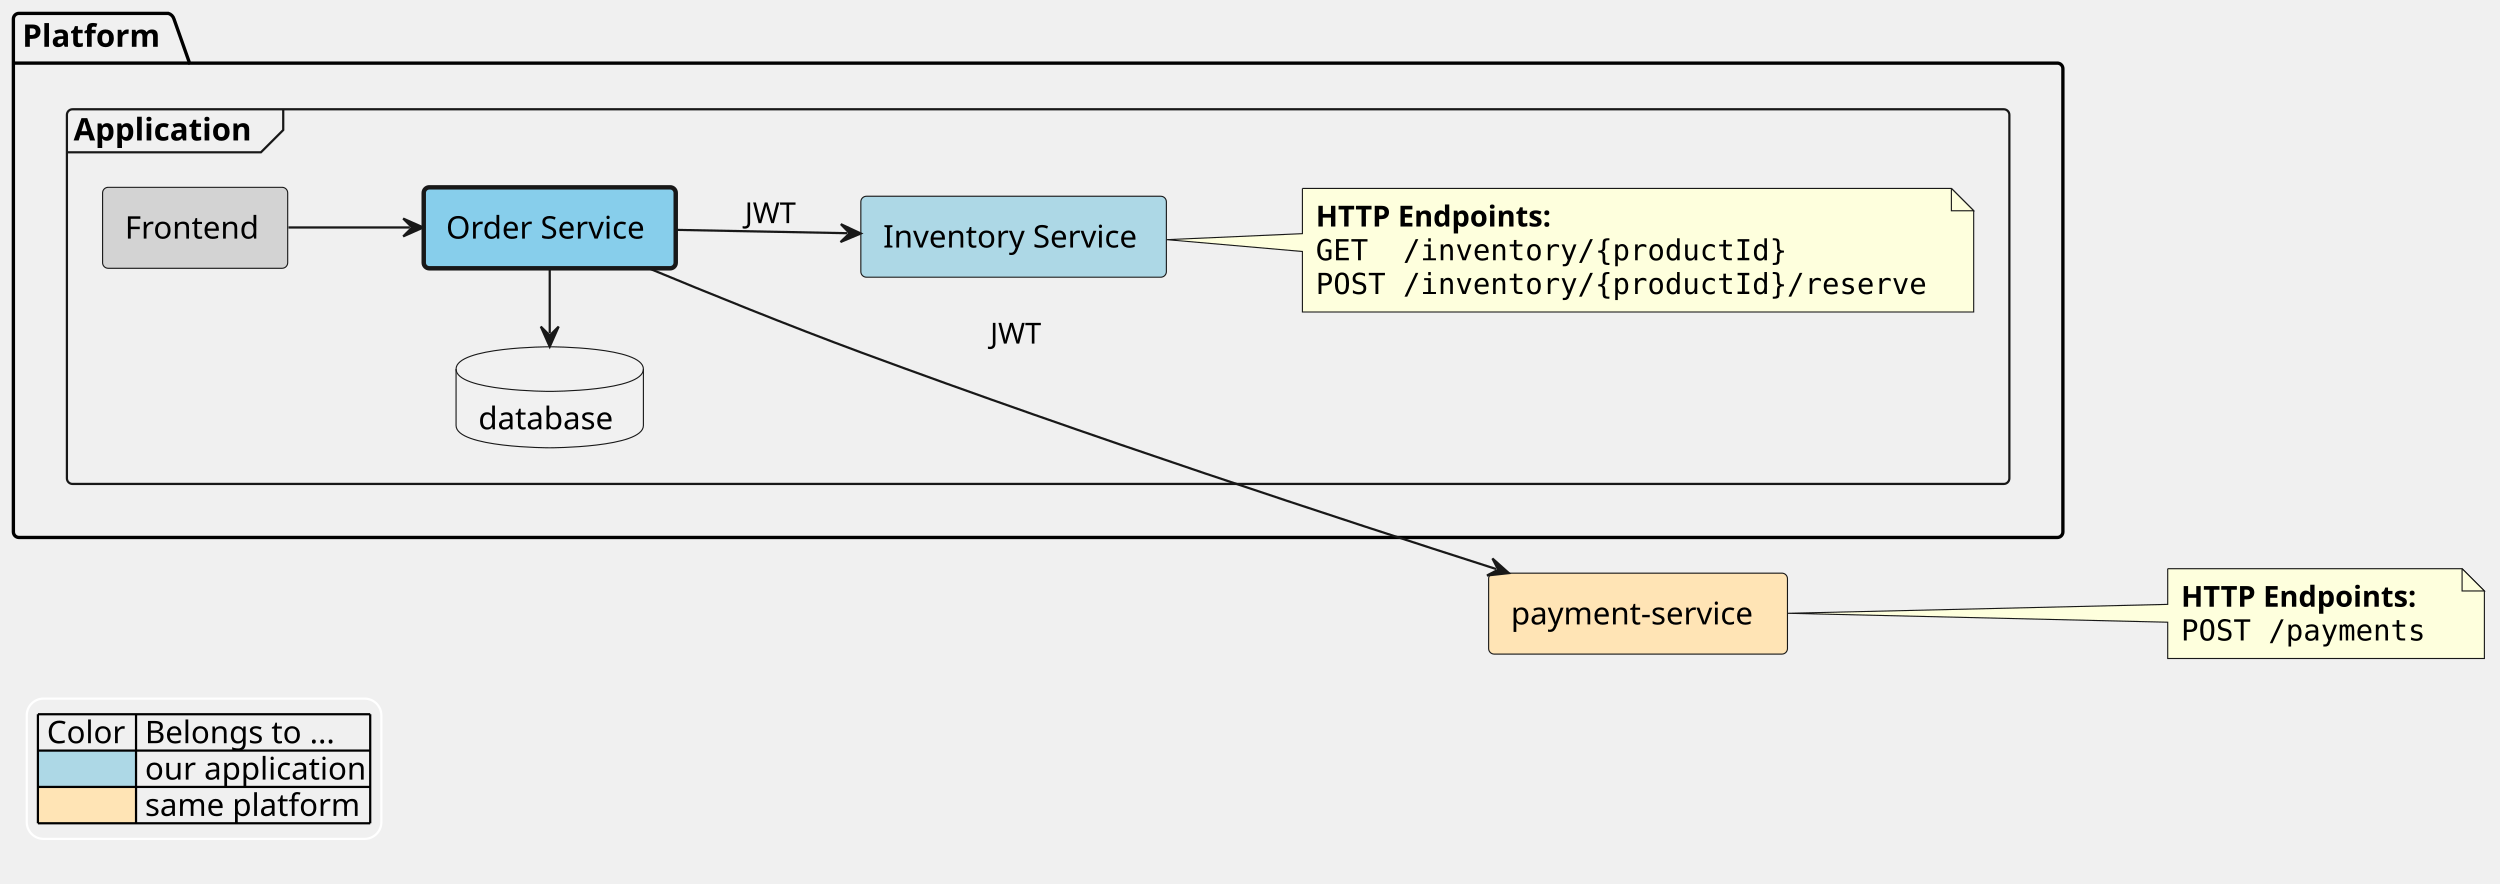
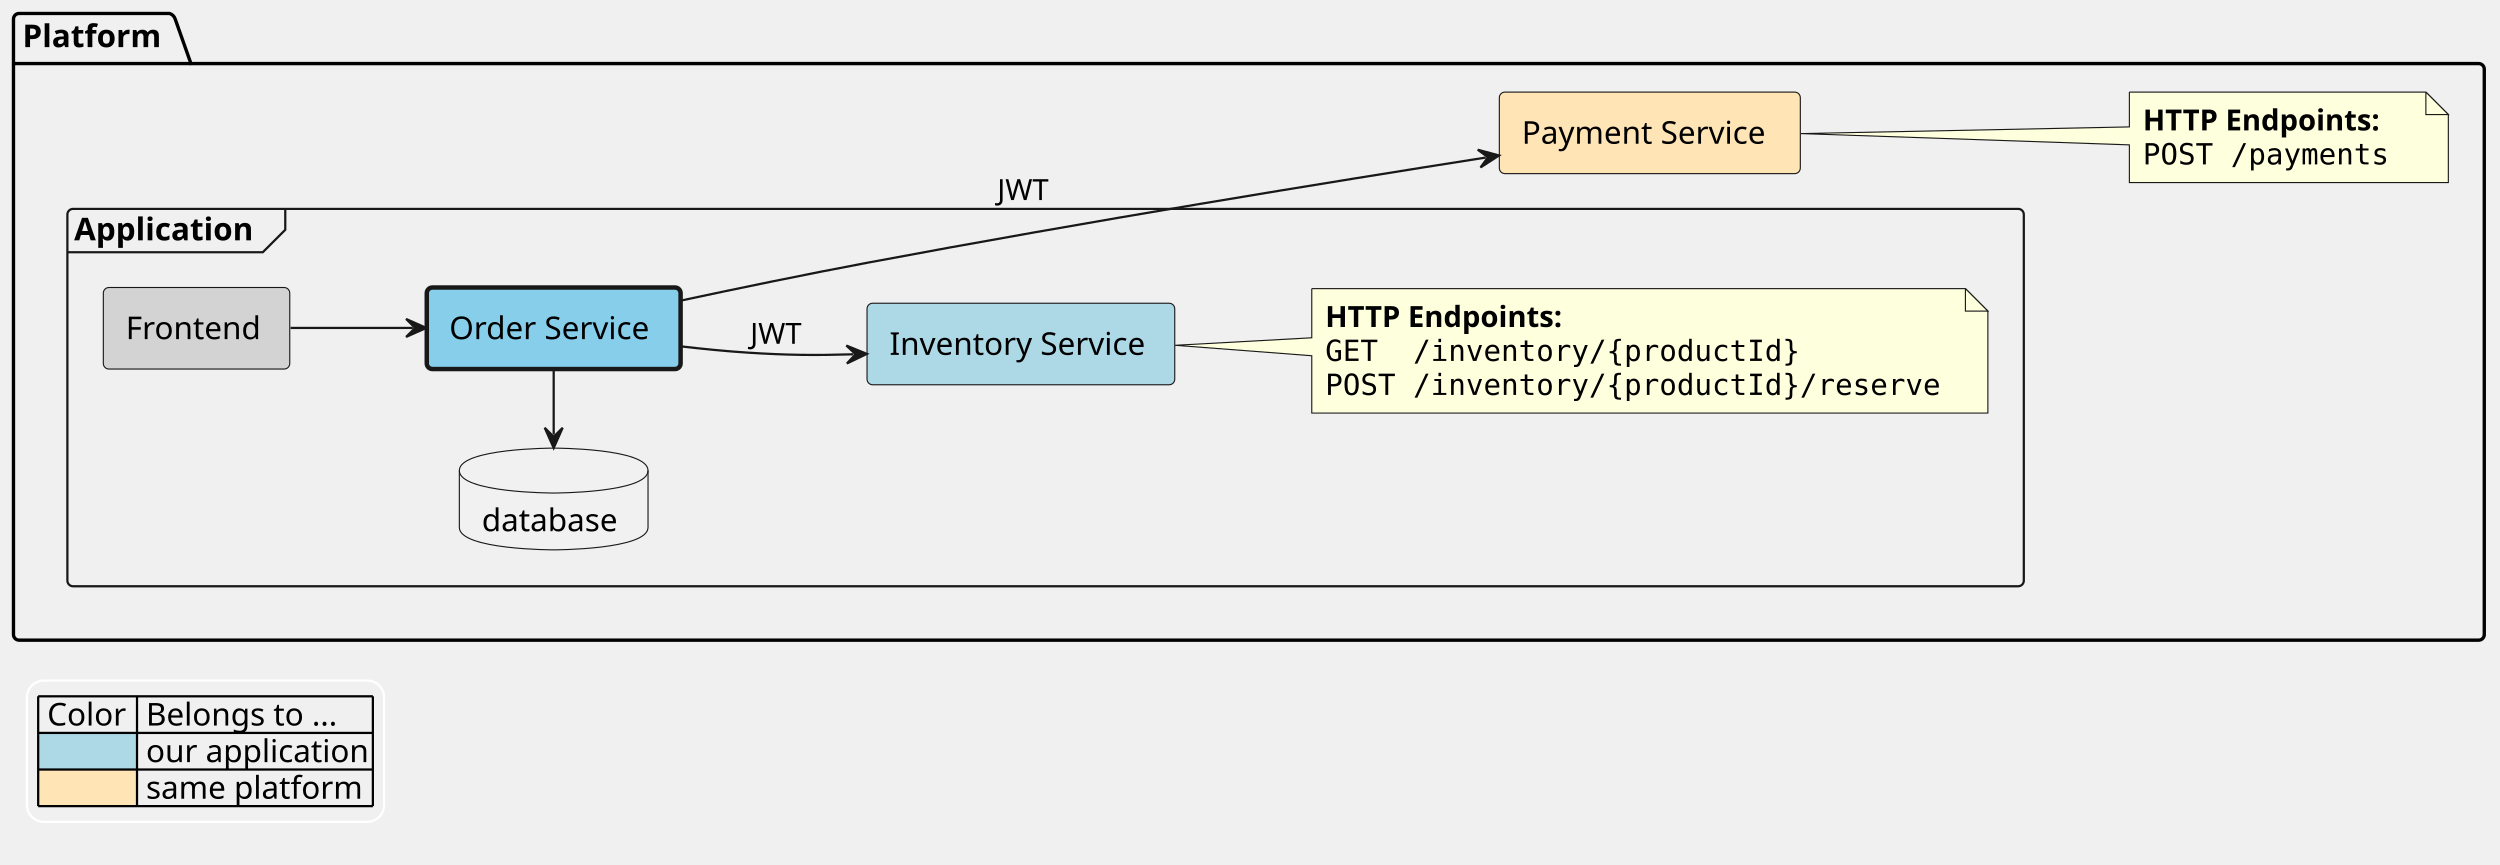
- <svg xmlns="http://www.w3.org/2000/svg" contentStyleType="text/css" height="396px" preserveAspectRatio="none" style="width:1121px;height:396px;background:#FFFFFF;" version="1.1" viewBox="0 0 1121 396" width="1121px" zoomAndPan="magnify">
+ <svg xmlns="http://www.w3.org/2000/svg" contentStyleType="text/css" height="385px" preserveAspectRatio="none" style="width:1113px;height:385px;background:#FFFFFF;" version="1.1" viewBox="0 0 1113 385" width="1113px" zoomAndPan="magnify">
  <defs />
  <g>
    <g id="cluster_Platform">
-       <path d="M8.5,6 L75.5,6 A3.75,3.75 0 0 1 78,8.5 L85,28.297 L922.5,28.297 A2.5,2.5 0 0 1 925,30.797 L925,238.5 A2.5,2.5 0 0 1 922.5,241 L8.5,241 A2.5,2.5 0 0 1 6,238.5 L6,8.5 A2.5,2.5 0 0 1 8.5,6 " fill="none" style="stroke:#000000;stroke-width:1.5;" />
+       <path d="M8.5,6 L75.5,6 A3.75,3.75 0 0 1 78,8.5 L85,28.297 L1103.5,28.297 A2.5,2.5 0 0 1 1106,30.797 L1106,282.5 A2.5,2.5 0 0 1 1103.5,285 L8.5,285 A2.5,2.5 0 0 1 6,282.5 L6,8.5 A2.5,2.5 0 0 1 8.5,6 " fill="none" style="stroke:#000000;stroke-width:1.5;" />
      <line style="stroke:#000000;stroke-width:1.5;" x1="6" x2="85" y1="28.297" y2="28.297" />
      <text fill="#000000" font-family="sans-serif" font-size="14" font-weight="bold" lengthAdjust="spacing" textLength="66" x="10" y="20.995">Platform</text>
    </g>
    <g id="cluster_Application">
-       <rect fill="none" height="168" rx="2.5" ry="2.5" style="stroke:#181818;stroke-width:1.0;" width="871" x="30" y="49" />
-       <path d="M127,49 L127,58.297 L117,68.297 L30,68.297 " fill="none" style="stroke:#181818;stroke-width:1.0;" />
-       <text fill="#000000" font-family="sans-serif" font-size="14" font-weight="bold" lengthAdjust="spacing" textLength="87" x="33" y="62.995">Application</text>
+       <rect fill="none" height="168" rx="2.5" ry="2.5" style="stroke:#181818;stroke-width:1.0;" width="871" x="30" y="93" />
+       <path d="M127,93 L127,102.297 L117,112.297 L30,112.297 " fill="none" style="stroke:#181818;stroke-width:1.0;" />
+       <text fill="#000000" font-family="sans-serif" font-size="14" font-weight="bold" lengthAdjust="spacing" textLength="87" x="33" y="106.995">Application</text>
+     </g>
+     <g id="elem_platform__payment_service">
+       <rect fill="#FFE4B5" height="36.297" rx="2.5" ry="2.5" style="stroke:#181818;stroke-width:0.5;" width="134" x="667.5" y="41" />
+       <text fill="#000000" font-family="sans-serif" font-size="14" lengthAdjust="spacing" textLength="114" x="677.5" y="63.995">Payment Service</text>
+     </g>
+     <g id="elem_GMN12">
+       <path d="M948,41 L948,56.5 L801.73,59.47 L948,64.5 L948,81.266 A0,0 0 0 0 948,81.266 L1090,81.266 A0,0 0 0 0 1090,81.266 L1090,51 L1080,41 L948,41 A0,0 0 0 0 948,41 " fill="#FEFFDD" style="stroke:#181818;stroke-width:0.5;" />
+       <path d="M1080,41 L1080,51 L1090,51 L1080,41 " fill="#FEFFDD" style="stroke:#181818;stroke-width:0.5;" />
+       <text fill="#000000" font-family="sans-serif" font-size="13" font-weight="bold" lengthAdjust="spacing" textLength="121" x="954" y="58.067">HTTP Endpoints:</text>
+       <text fill="#000000" font-family="monospace" font-size="13" lengthAdjust="spacing" textLength="112" x="954" y="73.2">POST /payments</text>
    </g>
    <g id="elem_platform__application__frontend">
-       <rect fill="#D3D3D3" height="36.297" rx="2.5" ry="2.5" style="stroke:#181818;stroke-width:0.5;" width="83" x="46" y="84" />
-       <text fill="#000000" font-family="sans-serif" font-size="14" lengthAdjust="spacing" textLength="63" x="56" y="106.995">Frontend</text>
+       <rect fill="#D3D3D3" height="36.297" rx="2.5" ry="2.5" style="stroke:#181818;stroke-width:0.5;" width="83" x="46" y="128" />
+       <text fill="#000000" font-family="sans-serif" font-size="14" lengthAdjust="spacing" textLength="63" x="56" y="150.995">Frontend</text>
    </g>
    <g id="elem_platform__application__order_service">
-       <rect fill="#87CEEB" height="36.297" rx="2.5" ry="2.5" style="stroke:#181818;stroke-width:2.0;" width="113" x="190" y="84" />
-       <text fill="#000000" font-family="sans-serif" font-size="14" lengthAdjust="spacing" textLength="93" x="200" y="106.995">Order Service</text>
+       <rect fill="#87CEEB" height="36.297" rx="2.5" ry="2.5" style="stroke:#181818;stroke-width:2.0;" width="113" x="190" y="128" />
+       <text fill="#000000" font-family="sans-serif" font-size="14" lengthAdjust="spacing" textLength="93" x="200" y="150.995">Order Service</text>
    </g>
    <g id="elem_platform__application__order_database">
-       <path d="M204.5,165.5 C204.5,155.5 246.5,155.5 246.5,155.5 C246.5,155.5 288.5,155.5 288.5,165.5 L288.5,190.797 C288.5,200.797 246.5,200.797 246.5,200.797 C246.5,200.797 204.5,200.797 204.5,190.797 L204.5,165.5 " fill="#F1F1F1" style="stroke:#181818;stroke-width:0.5;" />
-       <path d="M204.5,165.5 C204.5,175.5 246.5,175.5 246.5,175.5 C246.5,175.5 288.5,175.5 288.5,165.5 " fill="none" style="stroke:#181818;stroke-width:0.5;" />
-       <text fill="#000000" font-family="sans-serif" font-size="14" lengthAdjust="spacing" textLength="64" x="214.5" y="192.495">database</text>
+       <path d="M204.5,209.5 C204.5,199.5 246.5,199.5 246.5,199.5 C246.5,199.5 288.5,199.5 288.5,209.5 L288.5,234.797 C288.5,244.797 246.5,244.797 246.5,244.797 C246.5,244.797 204.5,244.797 204.5,234.797 L204.5,209.5 " fill="#F1F1F1" style="stroke:#181818;stroke-width:0.5;" />
+       <path d="M204.5,209.5 C204.5,219.5 246.5,219.5 246.5,219.5 C246.5,219.5 288.5,219.5 288.5,209.5 " fill="none" style="stroke:#181818;stroke-width:0.5;" />
+       <text fill="#000000" font-family="sans-serif" font-size="14" lengthAdjust="spacing" textLength="64" x="214.5" y="236.495">database</text>
    </g>
    <g id="elem_platform__application__inventory_service">
-       <rect fill="#ADD8E6" height="36.297" rx="2.5" ry="2.5" style="stroke:#181818;stroke-width:0.5;" width="137" x="386" y="88" />
-       <text fill="#000000" font-family="sans-serif" font-size="14" lengthAdjust="spacing" textLength="117" x="396" y="110.995">Inventory Service</text>
+       <rect fill="#ADD8E6" height="36.297" rx="2.5" ry="2.5" style="stroke:#181818;stroke-width:0.5;" width="137" x="386" y="135" />
+       <text fill="#000000" font-family="sans-serif" font-size="14" lengthAdjust="spacing" textLength="117" x="396" y="157.995">Inventory Service</text>
    </g>
    <g id="elem_GMN8">
-       <path d="M584,84.5 L584,104.77 L523.15,107.46 L584,112.77 L584,139.898 A0,0 0 0 0 584,139.898 L885,139.898 A0,0 0 0 0 885,139.898 L885,94.5 L875,84.5 L584,84.5 A0,0 0 0 0 584,84.5 " fill="#FEFFDD" style="stroke:#181818;stroke-width:0.5;" />
-       <path d="M875,84.5 L875,94.5 L885,94.5 L875,84.5 " fill="#FEFFDD" style="stroke:#181818;stroke-width:0.5;" />
-       <text fill="#000000" font-family="sans-serif" font-size="13" font-weight="bold" lengthAdjust="spacing" textLength="121" x="590" y="101.567">HTTP Endpoints:</text>
-       <text fill="#000000" font-family="monospace" font-size="13" lengthAdjust="spacing" textLength="216" x="590" y="116.7">GET  /inventory/{productId}</text>
-       <text fill="#000000" font-family="monospace" font-size="13" lengthAdjust="spacing" textLength="280" x="590" y="131.833">POST /inventory/{productId}/reserve</text>
-     </g>
-     <g id="elem_payment_service">
-       <rect fill="#FFE4B5" height="36.297" rx="2.5" ry="2.5" style="stroke:#181818;stroke-width:0.5;" width="134" x="667.5" y="257" />
-       <text fill="#000000" font-family="sans-serif" font-size="14" lengthAdjust="spacing" textLength="114" x="677.5" y="279.995">payment-service</text>
-     </g>
-     <g id="elem_GMN12">
-       <path d="M972,255 L972,271 L801.63,275 L972,279 L972,295.266 A0,0 0 0 0 972,295.266 L1114,295.266 A0,0 0 0 0 1114,295.266 L1114,265 L1104,255 L972,255 A0,0 0 0 0 972,255 " fill="#FEFFDD" style="stroke:#181818;stroke-width:0.5;" />
-       <path d="M1104,255 L1104,265 L1114,265 L1104,255 " fill="#FEFFDD" style="stroke:#181818;stroke-width:0.5;" />
-       <text fill="#000000" font-family="sans-serif" font-size="13" font-weight="bold" lengthAdjust="spacing" textLength="121" x="978" y="272.067">HTTP Endpoints:</text>
-       <text fill="#000000" font-family="monospace" font-size="13" lengthAdjust="spacing" textLength="112" x="978" y="287.2">POST /payments</text>
+       <path d="M584,128.5 L584,150.38 L523.15,153.73 L584,158.38 L584,183.898 A0,0 0 0 0 584,183.898 L885,183.898 A0,0 0 0 0 885,183.898 L885,138.5 L875,128.5 L584,128.5 A0,0 0 0 0 584,128.5 " fill="#FEFFDD" style="stroke:#181818;stroke-width:0.5;" />
+       <path d="M875,128.5 L875,138.5 L885,138.5 L875,128.5 " fill="#FEFFDD" style="stroke:#181818;stroke-width:0.5;" />
+       <text fill="#000000" font-family="sans-serif" font-size="13" font-weight="bold" lengthAdjust="spacing" textLength="121" x="590" y="145.567">HTTP Endpoints:</text>
+       <text fill="#000000" font-family="monospace" font-size="13" lengthAdjust="spacing" textLength="216" x="590" y="160.7">GET  /inventory/{productId}</text>
+       <text fill="#000000" font-family="monospace" font-size="13" lengthAdjust="spacing" textLength="280" x="590" y="175.833">POST /inventory/{productId}/reserve</text>
    </g>
    <g id="link_platform__application__frontend_platform__application__order_service">
-       <path d="M129.34,102 C147.78,102 163.86,102 183.79,102 " fill="none" id="platform__application__frontend-to-platform__application__order_service" style="stroke:#181818;stroke-width:1.0;" />
-       <polygon fill="#181818" points="189.79,102,180.79,98,184.79,102,180.79,106,189.79,102" style="stroke:#181818;stroke-width:1.0;" />
+       <path d="M129.34,146 C147.78,146 163.86,146 183.79,146 " fill="none" id="platform__application__frontend-to-platform__application__order_service" style="stroke:#181818;stroke-width:1.0;" />
+       <polygon fill="#181818" points="189.79,146,180.79,142,184.79,146,180.79,150,189.79,146" style="stroke:#181818;stroke-width:1.0;" />
    </g>
    <g id="link_platform__application__order_database_platform__application__order_service">
-       <path d="M246.5,149.44 C246.5,137.75 246.5,132.06 246.5,120.37 " fill="none" id="platform__application__order_database-backto-platform__application__order_service" style="stroke:#181818;stroke-width:1.0;" />
-       <polygon fill="#181818" points="246.5,155.44,250.5,146.44,246.5,150.44,242.5,146.44,246.5,155.44" style="stroke:#181818;stroke-width:1.0;" />
+       <path d="M246.5,193.44 C246.5,181.75 246.5,176.06 246.5,164.37 " fill="none" id="platform__application__order_database-backto-platform__application__order_service" style="stroke:#181818;stroke-width:1.0;" />
+       <polygon fill="#181818" points="246.5,199.44,250.5,190.44,246.5,194.44,242.5,190.44,246.5,199.44" style="stroke:#181818;stroke-width:1.0;" />
    </g>
-     <g id="link_platform__application__order_service_payment_service">
-       <path d="M290.29,120.07 C317.53,131.38 353.65,146.03 386,158 C487.49,195.56 601.716,232.999 670.846,255.149 " fill="none" id="platform__application__order_service-to-payment_service" style="stroke:#181818;stroke-width:1.0;" />
-       <polygon fill="#181818" points="676.56,256.98,669.21,250.425,671.798,255.454,666.769,258.043,676.56,256.98" style="stroke:#181818;stroke-width:1.0;" />
-       <text fill="#000000" font-family="sans-serif" font-size="13" lengthAdjust="spacing" textLength="21" x="444" y="154.067">JWT</text>
+     <g id="link_platform__application__order_service_platform__payment_service">
+       <path d="M303.33,133.77 C328.54,128.38 358.72,122.13 386,117 C483.68,98.63 591.443,81.141 661.463,70.141 " fill="none" id="platform__application__order_service-to-platform__payment_service" style="stroke:#181818;stroke-width:1.0;" />
+       <polygon fill="#181818" points="667.39,69.21,657.878,66.655,662.451,69.986,659.12,74.558,667.39,69.21" style="stroke:#181818;stroke-width:1.0;" />
+       <text fill="#000000" font-family="sans-serif" font-size="13" lengthAdjust="spacing" textLength="21" x="444" y="89.067">JWT</text>
    </g>
    <g id="link_platform__application__order_service_platform__application__inventory_service">
-       <path d="M303.25,103.08 C328.75,103.58 353.181,104.054 379.971,104.574 " fill="none" id="platform__application__order_service-to-platform__application__inventory_service" style="stroke:#181818;stroke-width:1.0;" />
-       <polygon fill="#181818" points="385.97,104.69,377.049,100.516,380.971,104.593,376.894,108.515,385.97,104.69" style="stroke:#181818;stroke-width:1.0;" />
-       <text fill="#000000" font-family="sans-serif" font-size="13" lengthAdjust="spacing" textLength="21" x="334" y="100.067">JWT</text>
+       <path d="M303.05,154.19 C313,155.36 323.29,156.38 333,157 C350.13,158.1 362.653,158.264 379.913,157.734 " fill="none" id="platform__application__order_service-to-platform__application__inventory_service" style="stroke:#181818;stroke-width:1.0;" />
+       <polygon fill="#181818" points="385.91,157.55,376.791,153.828,380.912,157.703,377.037,161.824,385.91,157.55" style="stroke:#181818;stroke-width:1.0;" />
+       <text fill="#000000" font-family="sans-serif" font-size="13" lengthAdjust="spacing" textLength="21" x="334" y="153.067">JWT</text>
    </g>
-     <rect fill="none" height="62.891" id="_legend" rx="7.5" ry="7.5" style="stroke:#FFFFFF;stroke-width:1.0;" width="159" x="12" y="313.266" />
-     <text fill="#000000" font-family="sans-serif" font-size="14" lengthAdjust="spacing" textLength="36" x="21" y="333.261">Color</text>
-     <text fill="#000000" font-family="sans-serif" font-size="14" lengthAdjust="spacing" textLength="91" x="65" y="333.261">Belongs to ...</text>
-     <rect fill="#ADD8E6" height="16.297" style="stroke:none;stroke-width:1.0;" width="44" x="17" y="336.562" />
-     <text fill="#000000" font-family="sans-serif" font-size="14" lengthAdjust="spacing" textLength="4" x="17" y="349.558"> </text>
-     <text fill="#000000" font-family="sans-serif" font-size="14" lengthAdjust="spacing" textLength="101" x="65" y="349.558">our application</text>
-     <rect fill="#FFE4B5" height="16.297" style="stroke:none;stroke-width:1.0;" width="44" x="17" y="352.859" />
-     <text fill="#000000" font-family="sans-serif" font-size="14" lengthAdjust="spacing" textLength="4" x="17" y="365.854"> </text>
-     <text fill="#000000" font-family="sans-serif" font-size="14" lengthAdjust="spacing" textLength="98" x="65" y="365.854">same platform</text>
-     <line style="stroke:#000000;stroke-width:1.0;" x1="17" x2="166" y1="320.266" y2="320.266" />
-     <line style="stroke:#000000;stroke-width:1.0;" x1="17" x2="166" y1="336.562" y2="336.562" />
-     <line style="stroke:#000000;stroke-width:1.0;" x1="17" x2="166" y1="352.859" y2="352.859" />
-     <line style="stroke:#000000;stroke-width:1.0;" x1="17" x2="166" y1="369.156" y2="369.156" />
-     <line style="stroke:#000000;stroke-width:1.0;" x1="17" x2="17" y1="320.266" y2="369.156" />
-     <line style="stroke:#000000;stroke-width:1.0;" x1="61" x2="61" y1="320.266" y2="369.156" />
-     <line style="stroke:#000000;stroke-width:1.0;" x1="166" x2="166" y1="320.266" y2="369.156" />
+     <rect fill="none" height="62.891" id="_legend" rx="7.5" ry="7.5" style="stroke:#FFFFFF;stroke-width:1.0;" width="159" x="12" y="303" />
+     <text fill="#000000" font-family="sans-serif" font-size="14" lengthAdjust="spacing" textLength="36" x="21" y="322.995">Color</text>
+     <text fill="#000000" font-family="sans-serif" font-size="14" lengthAdjust="spacing" textLength="91" x="65" y="322.995">Belongs to ...</text>
+     <rect fill="#ADD8E6" height="16.297" style="stroke:none;stroke-width:1.0;" width="44" x="17" y="326.297" />
+     <text fill="#000000" font-family="sans-serif" font-size="14" lengthAdjust="spacing" textLength="4" x="17" y="339.292"> </text>
+     <text fill="#000000" font-family="sans-serif" font-size="14" lengthAdjust="spacing" textLength="101" x="65" y="339.292">our application</text>
+     <rect fill="#FFE4B5" height="16.297" style="stroke:none;stroke-width:1.0;" width="44" x="17" y="342.594" />
+     <text fill="#000000" font-family="sans-serif" font-size="14" lengthAdjust="spacing" textLength="4" x="17" y="355.589"> </text>
+     <text fill="#000000" font-family="sans-serif" font-size="14" lengthAdjust="spacing" textLength="98" x="65" y="355.589">same platform</text>
+     <line style="stroke:#000000;stroke-width:1.0;" x1="17" x2="166" y1="310" y2="310" />
+     <line style="stroke:#000000;stroke-width:1.0;" x1="17" x2="166" y1="326.297" y2="326.297" />
+     <line style="stroke:#000000;stroke-width:1.0;" x1="17" x2="166" y1="342.594" y2="342.594" />
+     <line style="stroke:#000000;stroke-width:1.0;" x1="17" x2="166" y1="358.891" y2="358.891" />
+     <line style="stroke:#000000;stroke-width:1.0;" x1="17" x2="17" y1="310" y2="358.891" />
+     <line style="stroke:#000000;stroke-width:1.0;" x1="61" x2="61" y1="310" y2="358.891" />
+     <line style="stroke:#000000;stroke-width:1.0;" x1="166" x2="166" y1="310" y2="358.891" />
  </g>
</svg>
